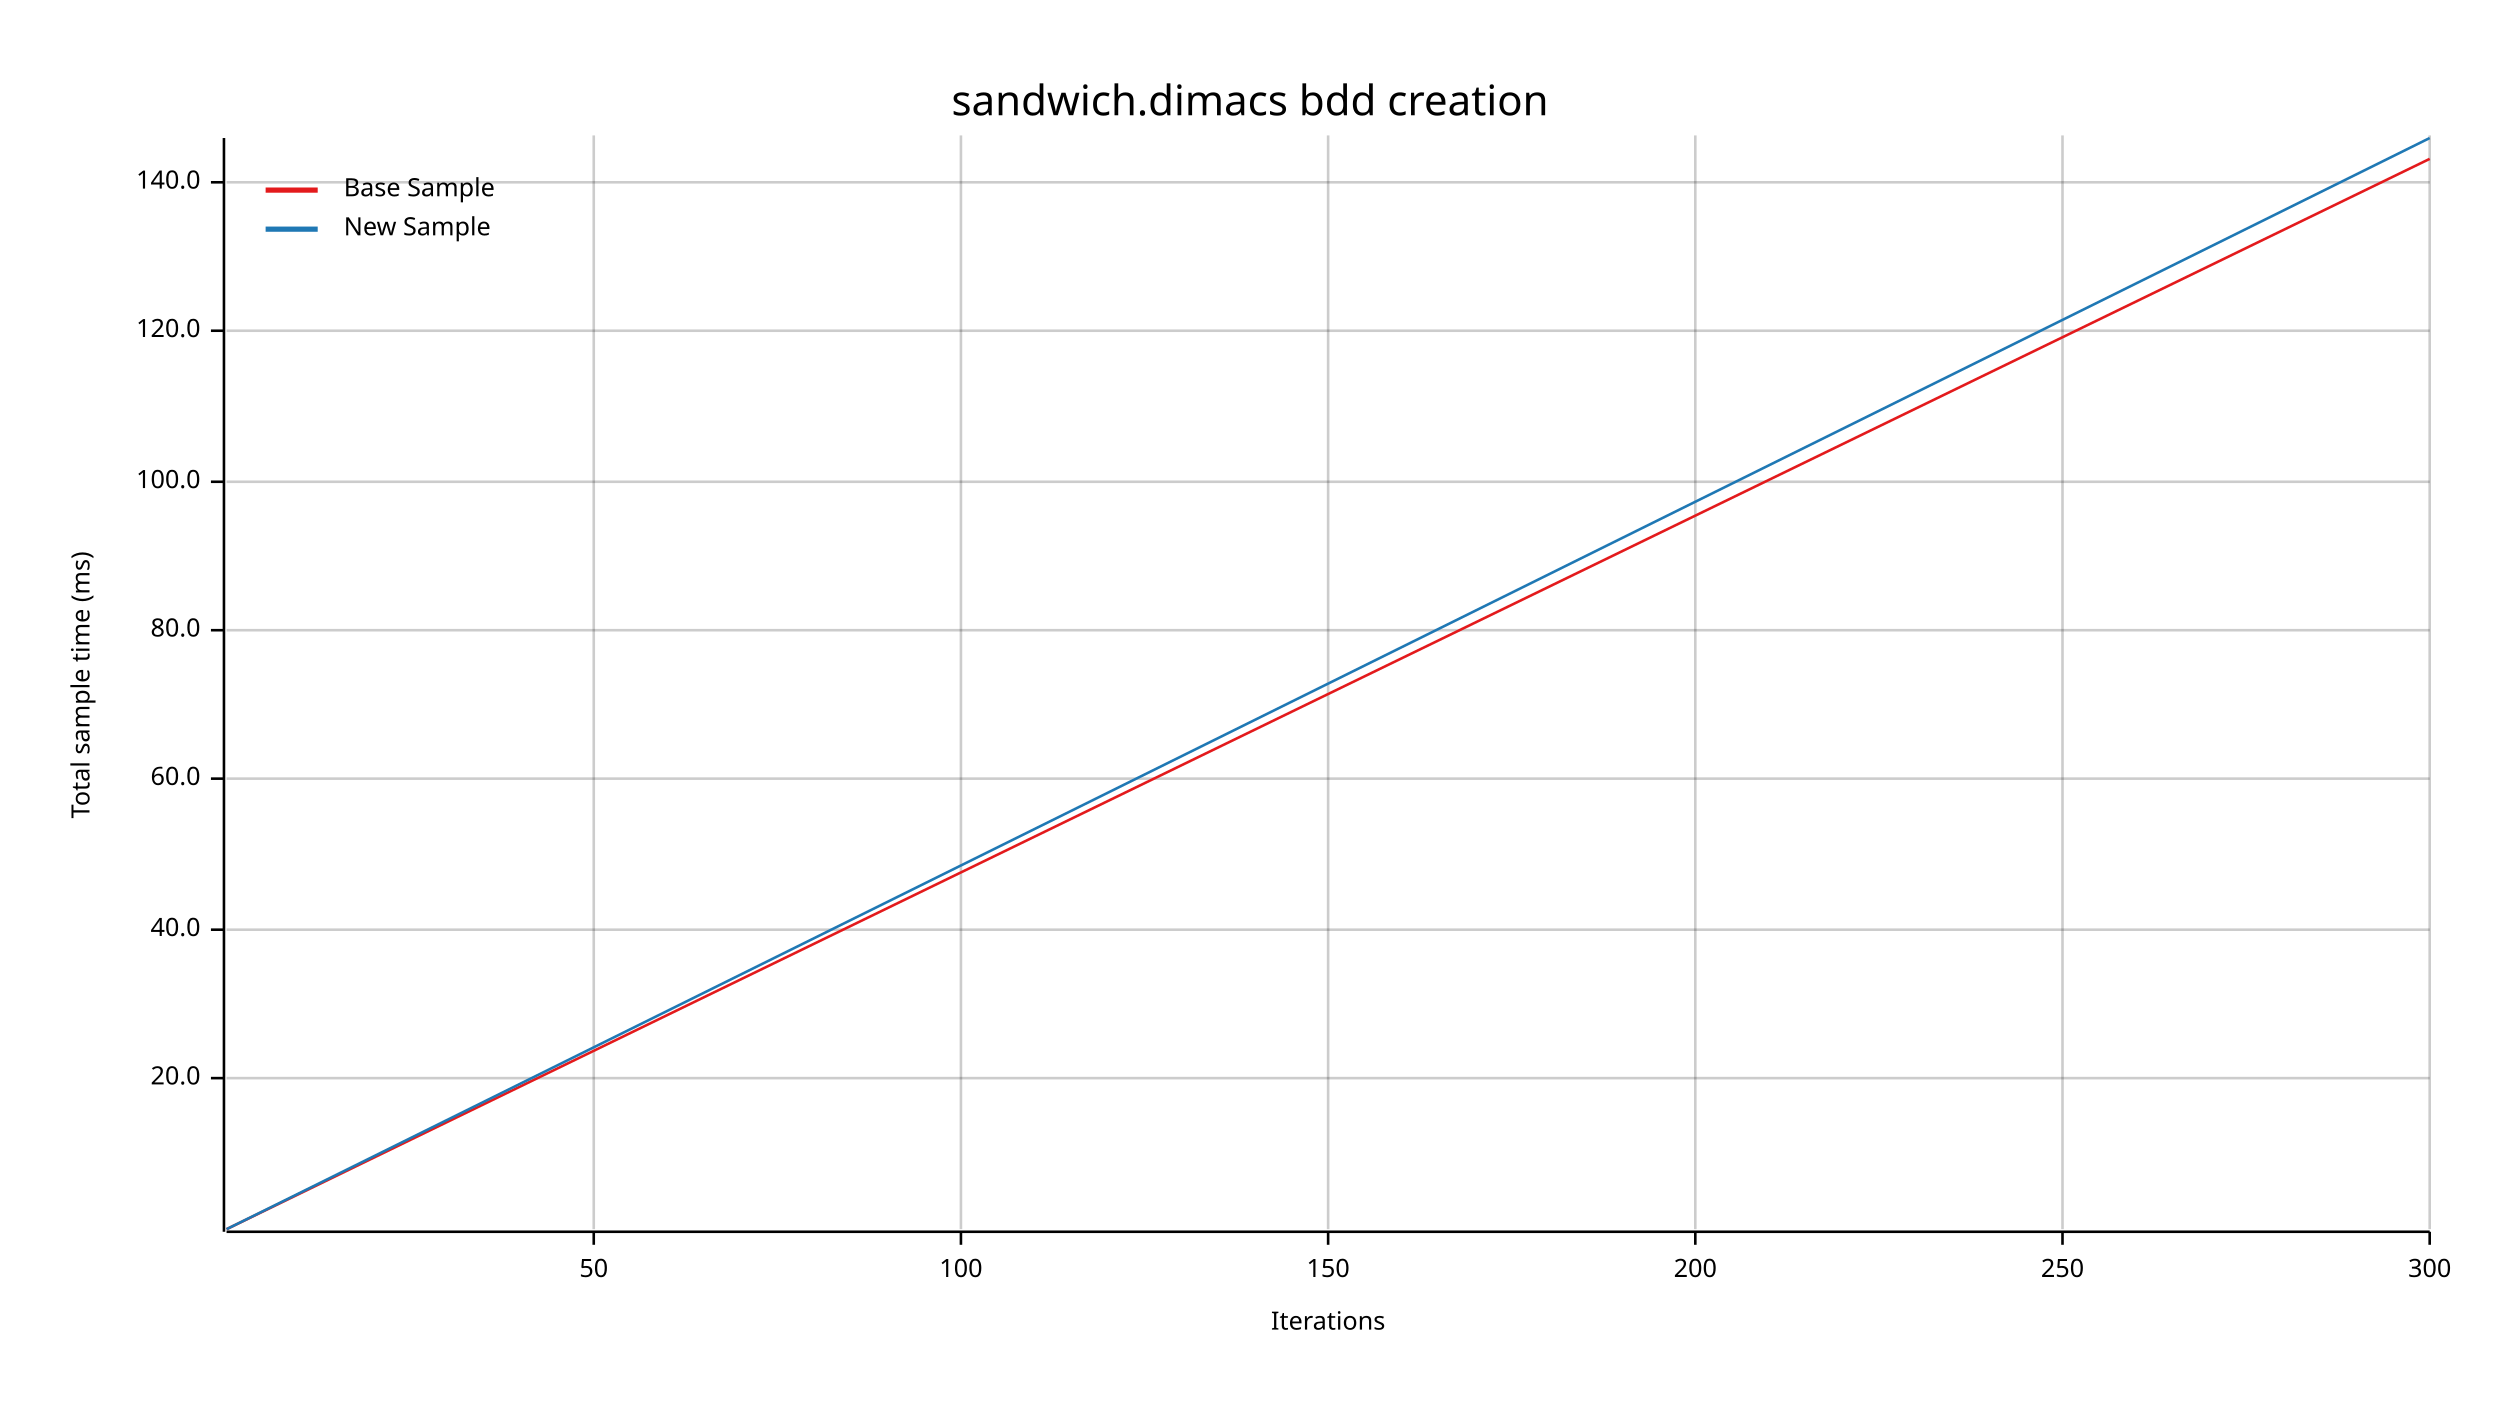
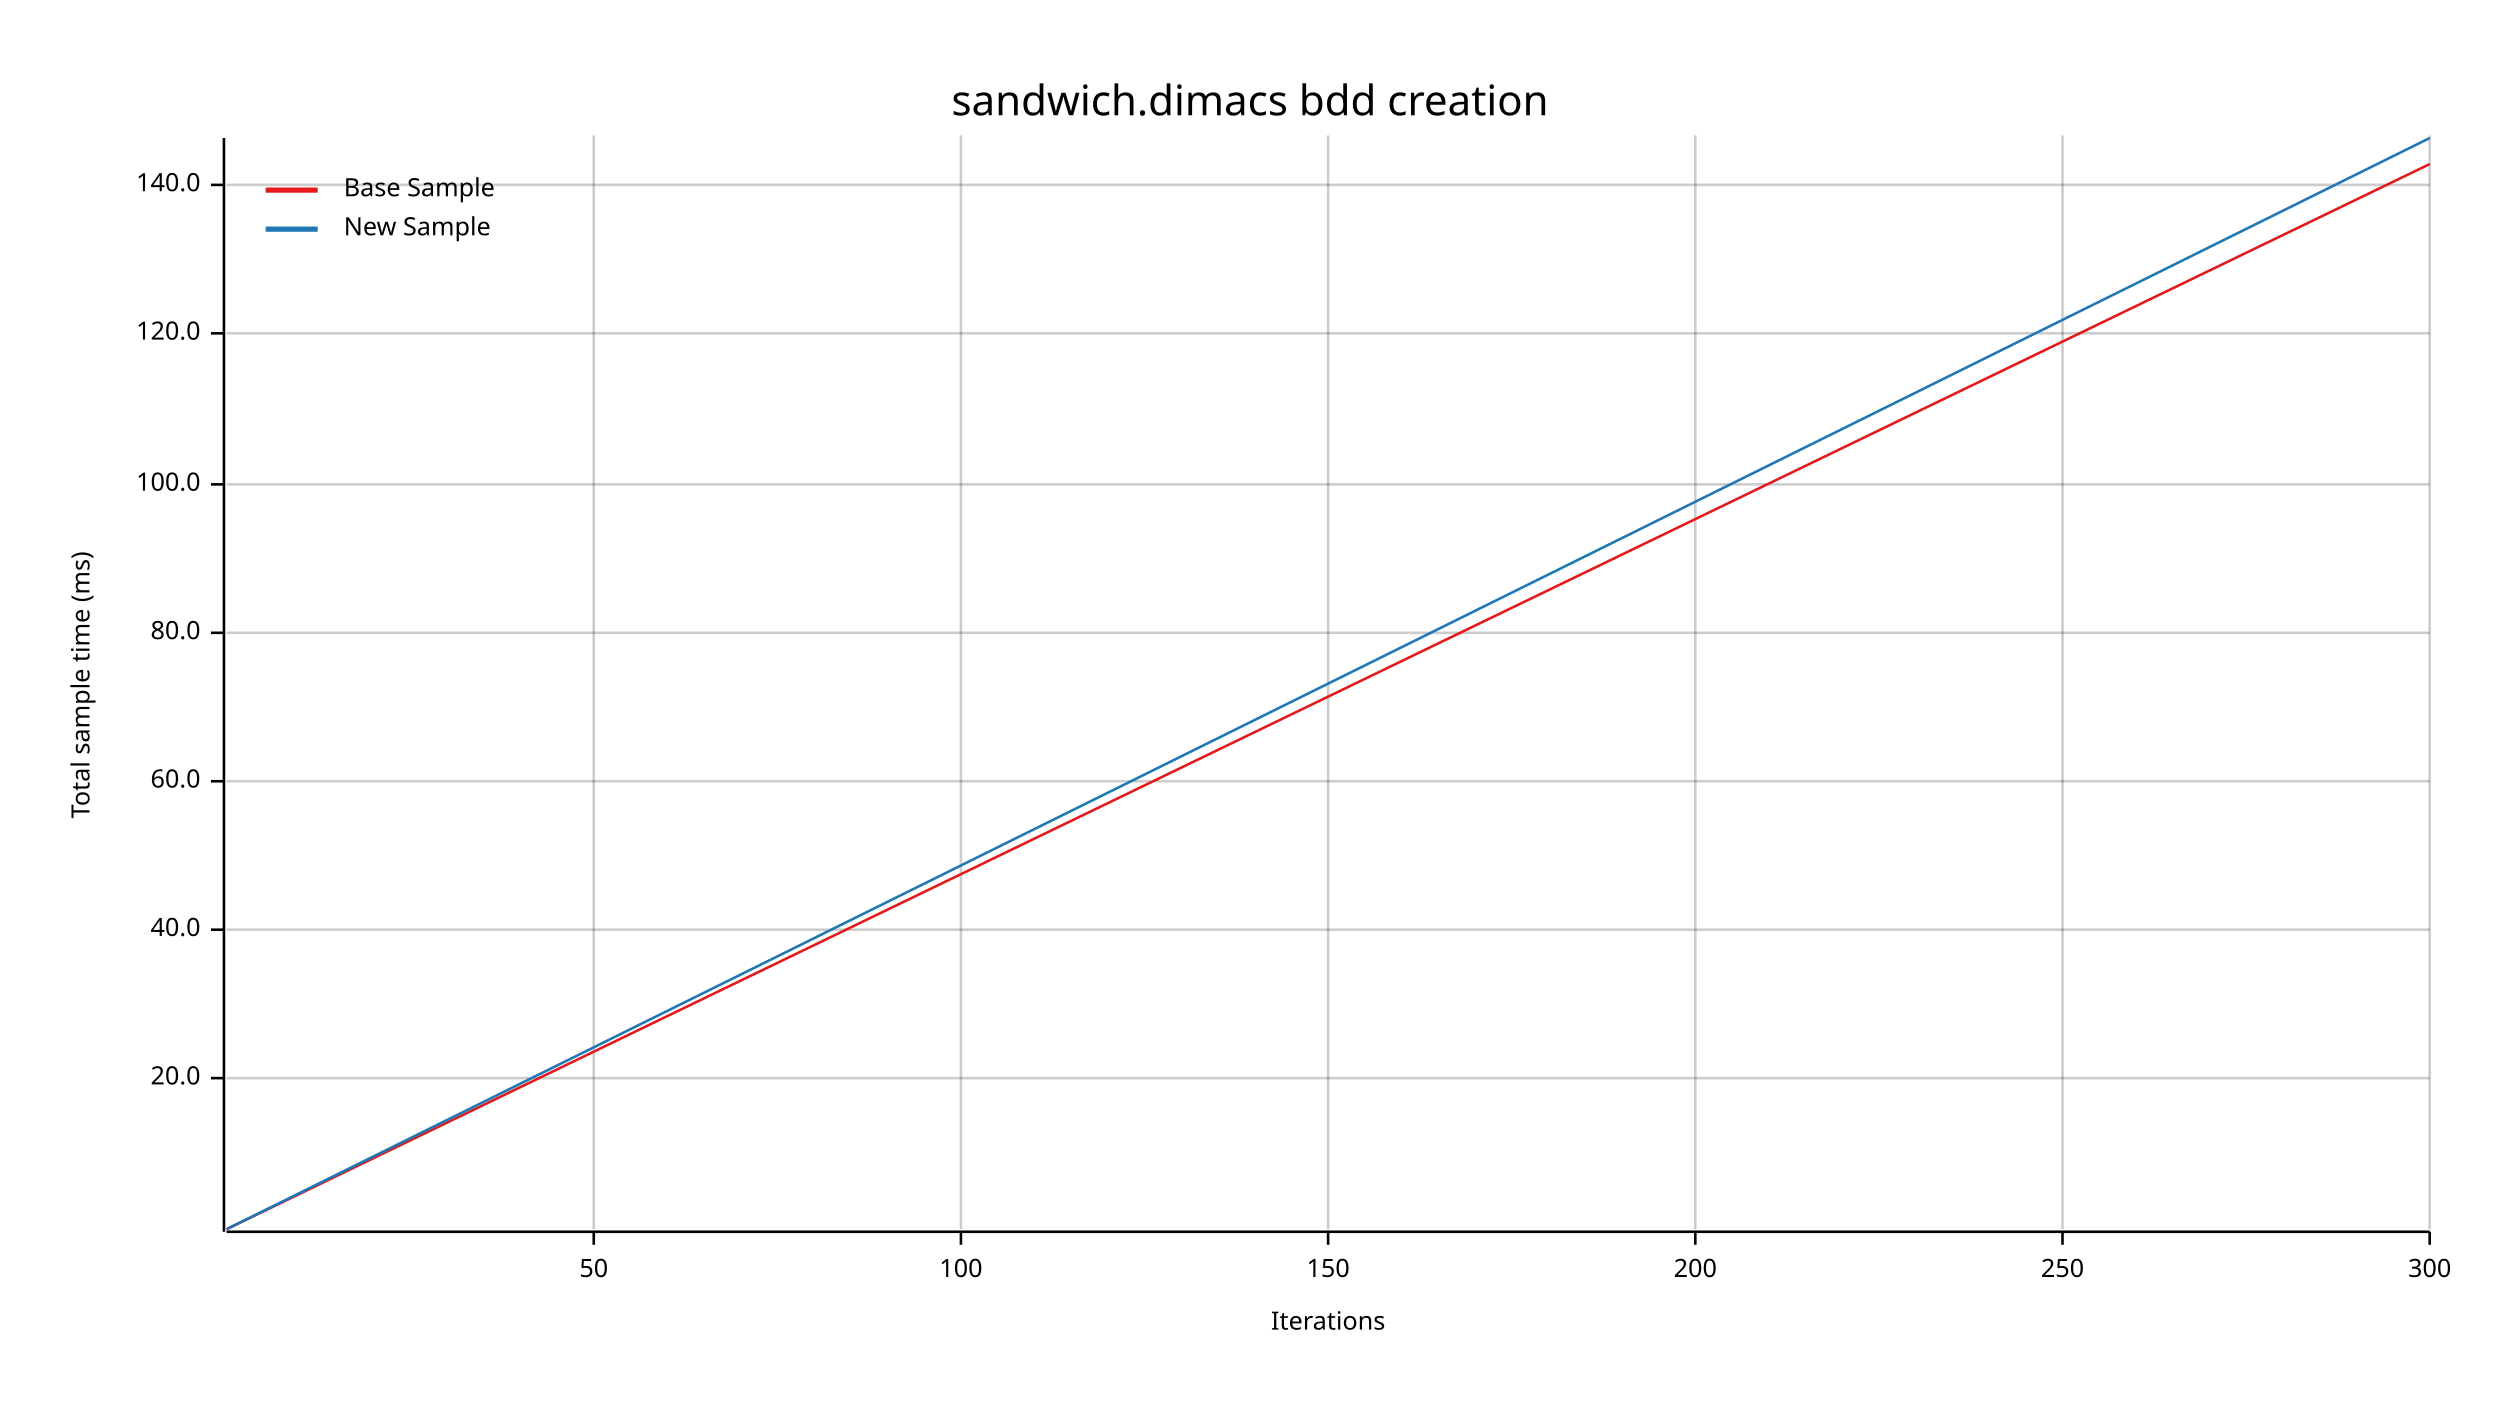
<svg xmlns="http://www.w3.org/2000/svg" width="960" height="540" viewBox="0 0 960 540">
  <text x="480" y="32" dy="0.76em" text-anchor="middle" font-family="sans-serif" font-size="16.129" opacity="1" fill="#000000">
sandwich.dimacs bdd creation
</text>
  <text x="27" y="263" dy="0.76em" text-anchor="middle" font-family="sans-serif" font-size="9.677" opacity="1" fill="#000000" transform="rotate(270, 27, 263)">
Total sample time (ms)
</text>
  <text x="510" y="513" dy="-0.5ex" text-anchor="middle" font-family="sans-serif" font-size="9.677" opacity="1" fill="#000000">
Iterations
</text>
  <line opacity="0.2" stroke="#000000" stroke-width="1" x1="228" y1="472" x2="228" y2="52" />
  <line opacity="0.2" stroke="#000000" stroke-width="1" x1="369" y1="472" x2="369" y2="52" />
  <line opacity="0.2" stroke="#000000" stroke-width="1" x1="510" y1="472" x2="510" y2="52" />
  <line opacity="0.2" stroke="#000000" stroke-width="1" x1="651" y1="472" x2="651" y2="52" />
  <line opacity="0.2" stroke="#000000" stroke-width="1" x1="792" y1="472" x2="792" y2="52" />
  <line opacity="0.2" stroke="#000000" stroke-width="1" x1="933" y1="472" x2="933" y2="52" />
  <line opacity="0.2" stroke="#000000" stroke-width="1" x1="87" y1="414" x2="933" y2="414" />
  <line opacity="0.2" stroke="#000000" stroke-width="1" x1="87" y1="357" x2="933" y2="357" />
-   <line opacity="0.2" stroke="#000000" stroke-width="1" x1="87" y1="299" x2="933" y2="299" />
-   <line opacity="0.2" stroke="#000000" stroke-width="1" x1="87" y1="242" x2="933" y2="242" />
-   <line opacity="0.2" stroke="#000000" stroke-width="1" x1="87" y1="185" x2="933" y2="185" />
-   <line opacity="0.2" stroke="#000000" stroke-width="1" x1="87" y1="127" x2="933" y2="127" />
-   <line opacity="0.2" stroke="#000000" stroke-width="1" x1="87" y1="70" x2="933" y2="70" />
+   <line opacity="0.2" stroke="#000000" stroke-width="1" x1="87" y1="300" x2="933" y2="300" />
+   <line opacity="0.2" stroke="#000000" stroke-width="1" x1="87" y1="243" x2="933" y2="243" />
+   <line opacity="0.2" stroke="#000000" stroke-width="1" x1="87" y1="186" x2="933" y2="186" />
+   <line opacity="0.2" stroke="#000000" stroke-width="1" x1="87" y1="128" x2="933" y2="128" />
+   <line opacity="0.2" stroke="#000000" stroke-width="1" x1="87" y1="71" x2="933" y2="71" />
  <polyline fill="none" opacity="1" stroke="#000000" stroke-width="1" points="86,53 86,473 " />
  <text x="77" y="414" dy="0.5ex" text-anchor="end" font-family="sans-serif" font-size="9.677" opacity="1" fill="#000000">
20.0
</text>
  <polyline fill="none" opacity="1" stroke="#000000" stroke-width="1" points="81,414 86,414 " />
  <text x="77" y="357" dy="0.5ex" text-anchor="end" font-family="sans-serif" font-size="9.677" opacity="1" fill="#000000">
40.0
</text>
  <polyline fill="none" opacity="1" stroke="#000000" stroke-width="1" points="81,357 86,357 " />
-   <text x="77" y="299" dy="0.5ex" text-anchor="end" font-family="sans-serif" font-size="9.677" opacity="1" fill="#000000">
+   <text x="77" y="300" dy="0.5ex" text-anchor="end" font-family="sans-serif" font-size="9.677" opacity="1" fill="#000000">
60.0
</text>
-   <polyline fill="none" opacity="1" stroke="#000000" stroke-width="1" points="81,299 86,299 " />
-   <text x="77" y="242" dy="0.5ex" text-anchor="end" font-family="sans-serif" font-size="9.677" opacity="1" fill="#000000">
+   <polyline fill="none" opacity="1" stroke="#000000" stroke-width="1" points="81,300 86,300 " />
+   <text x="77" y="243" dy="0.5ex" text-anchor="end" font-family="sans-serif" font-size="9.677" opacity="1" fill="#000000">
80.0
</text>
-   <polyline fill="none" opacity="1" stroke="#000000" stroke-width="1" points="81,242 86,242 " />
-   <text x="77" y="185" dy="0.5ex" text-anchor="end" font-family="sans-serif" font-size="9.677" opacity="1" fill="#000000">
+   <polyline fill="none" opacity="1" stroke="#000000" stroke-width="1" points="81,243 86,243 " />
+   <text x="77" y="186" dy="0.5ex" text-anchor="end" font-family="sans-serif" font-size="9.677" opacity="1" fill="#000000">
100.0
</text>
-   <polyline fill="none" opacity="1" stroke="#000000" stroke-width="1" points="81,185 86,185 " />
-   <text x="77" y="127" dy="0.5ex" text-anchor="end" font-family="sans-serif" font-size="9.677" opacity="1" fill="#000000">
+   <polyline fill="none" opacity="1" stroke="#000000" stroke-width="1" points="81,186 86,186 " />
+   <text x="77" y="128" dy="0.5ex" text-anchor="end" font-family="sans-serif" font-size="9.677" opacity="1" fill="#000000">
120.0
</text>
-   <polyline fill="none" opacity="1" stroke="#000000" stroke-width="1" points="81,127 86,127 " />
-   <text x="77" y="70" dy="0.5ex" text-anchor="end" font-family="sans-serif" font-size="9.677" opacity="1" fill="#000000">
+   <polyline fill="none" opacity="1" stroke="#000000" stroke-width="1" points="81,128 86,128 " />
+   <text x="77" y="71" dy="0.5ex" text-anchor="end" font-family="sans-serif" font-size="9.677" opacity="1" fill="#000000">
140.0
</text>
-   <polyline fill="none" opacity="1" stroke="#000000" stroke-width="1" points="81,70 86,70 " />
+   <polyline fill="none" opacity="1" stroke="#000000" stroke-width="1" points="81,71 86,71 " />
  <polyline fill="none" opacity="1" stroke="#000000" stroke-width="1" points="87,473 933,473 " />
  <text x="228" y="483" dy="0.76em" text-anchor="middle" font-family="sans-serif" font-size="9.677" opacity="1" fill="#000000">
50
</text>
  <polyline fill="none" opacity="1" stroke="#000000" stroke-width="1" points="228,473 228,478 " />
  <text x="369" y="483" dy="0.76em" text-anchor="middle" font-family="sans-serif" font-size="9.677" opacity="1" fill="#000000">
100
</text>
  <polyline fill="none" opacity="1" stroke="#000000" stroke-width="1" points="369,473 369,478 " />
  <text x="510" y="483" dy="0.76em" text-anchor="middle" font-family="sans-serif" font-size="9.677" opacity="1" fill="#000000">
150
</text>
  <polyline fill="none" opacity="1" stroke="#000000" stroke-width="1" points="510,473 510,478 " />
  <text x="651" y="483" dy="0.76em" text-anchor="middle" font-family="sans-serif" font-size="9.677" opacity="1" fill="#000000">
200
</text>
  <polyline fill="none" opacity="1" stroke="#000000" stroke-width="1" points="651,473 651,478 " />
  <text x="792" y="483" dy="0.76em" text-anchor="middle" font-family="sans-serif" font-size="9.677" opacity="1" fill="#000000">
250
</text>
  <polyline fill="none" opacity="1" stroke="#000000" stroke-width="1" points="792,473 792,478 " />
  <text x="933" y="483" dy="0.76em" text-anchor="middle" font-family="sans-serif" font-size="9.677" opacity="1" fill="#000000">
300
</text>
  <polyline fill="none" opacity="1" stroke="#000000" stroke-width="1" points="933,473 933,478 " />
-   <polyline fill="none" opacity="1" stroke="#E31A1C" stroke-width="1" points="87,472 933,61 " />
-   <polygon opacity="0.25" fill="#E31A1C" points="87,472 933,61 933,61 " />
+   <polyline fill="none" opacity="1" stroke="#E31A1C" stroke-width="1" points="87,472 933,63 " />
+   <polygon opacity="0.25" fill="#E31A1C" points="87,472 933,63 933,63 " />
  <polyline fill="none" opacity="1" stroke="#1F78B4" stroke-width="1" points="87,472 933,53 " />
  <polygon opacity="0.25" fill="#1F78B4" points="87,472 933,53 933,53 " />
  <text x="132" y="68" dy="0.76em" text-anchor="start" font-family="sans-serif" font-size="9.677" opacity="1" fill="#000000">
Base Sample
</text>
  <text x="132" y="83" dy="0.76em" text-anchor="start" font-family="sans-serif" font-size="9.677" opacity="1" fill="#000000">
New Sample
</text>
  <polyline fill="none" opacity="1" stroke="#E31A1C" stroke-width="2" points="102,73 122,73 " />
  <polyline fill="none" opacity="1" stroke="#1F78B4" stroke-width="2" points="102,88 122,88 " />
</svg>
